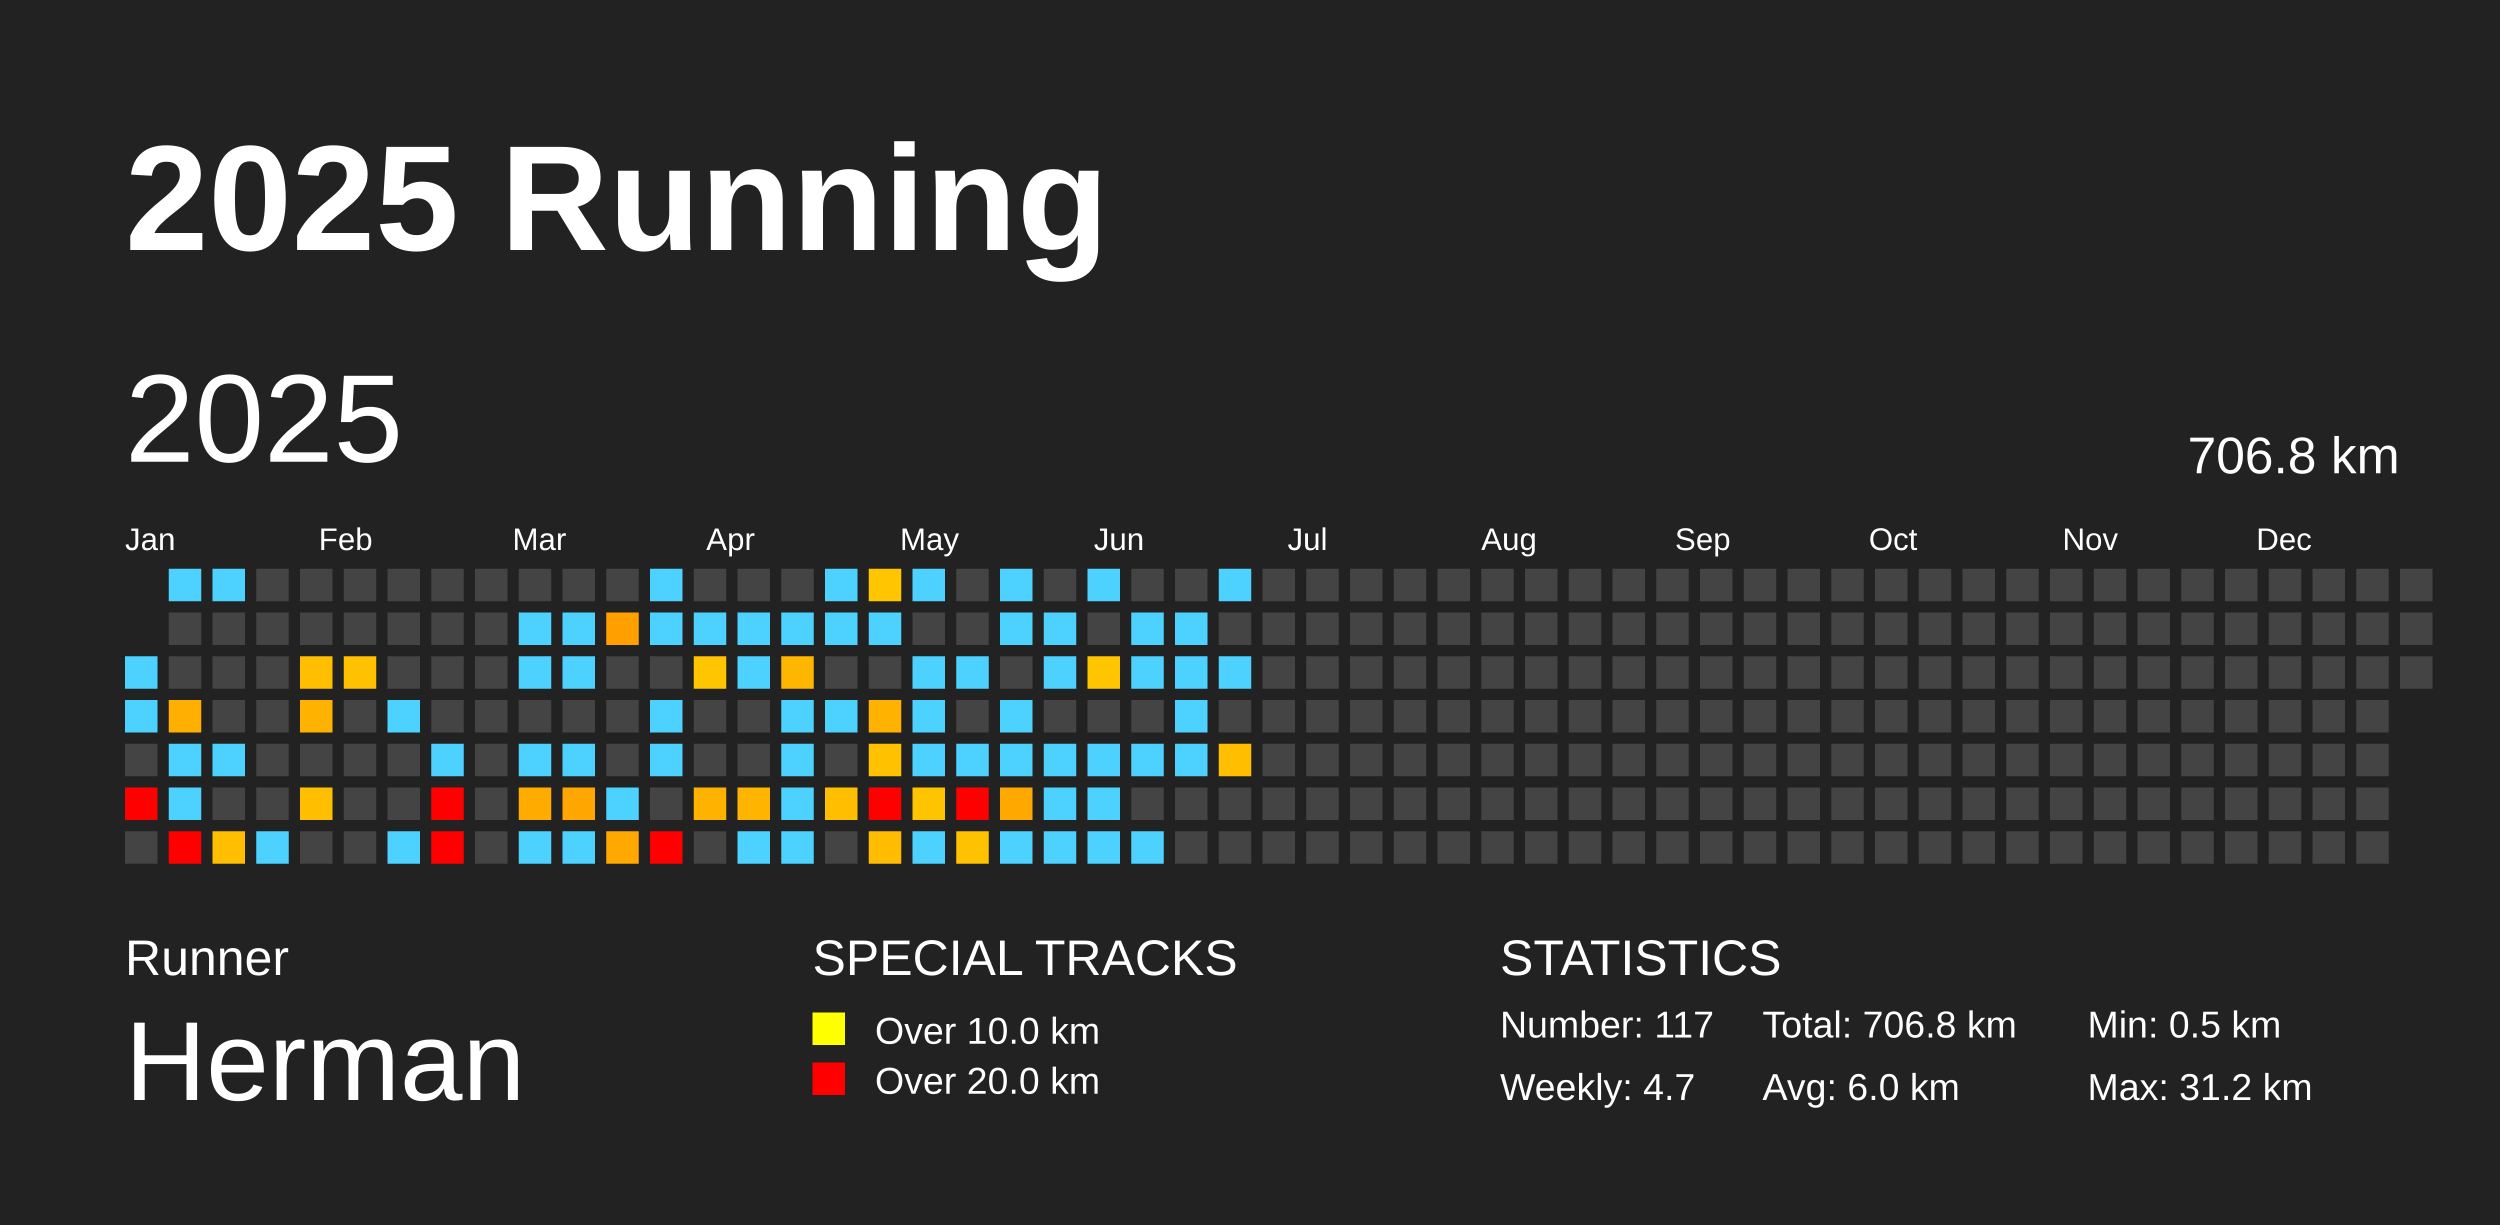
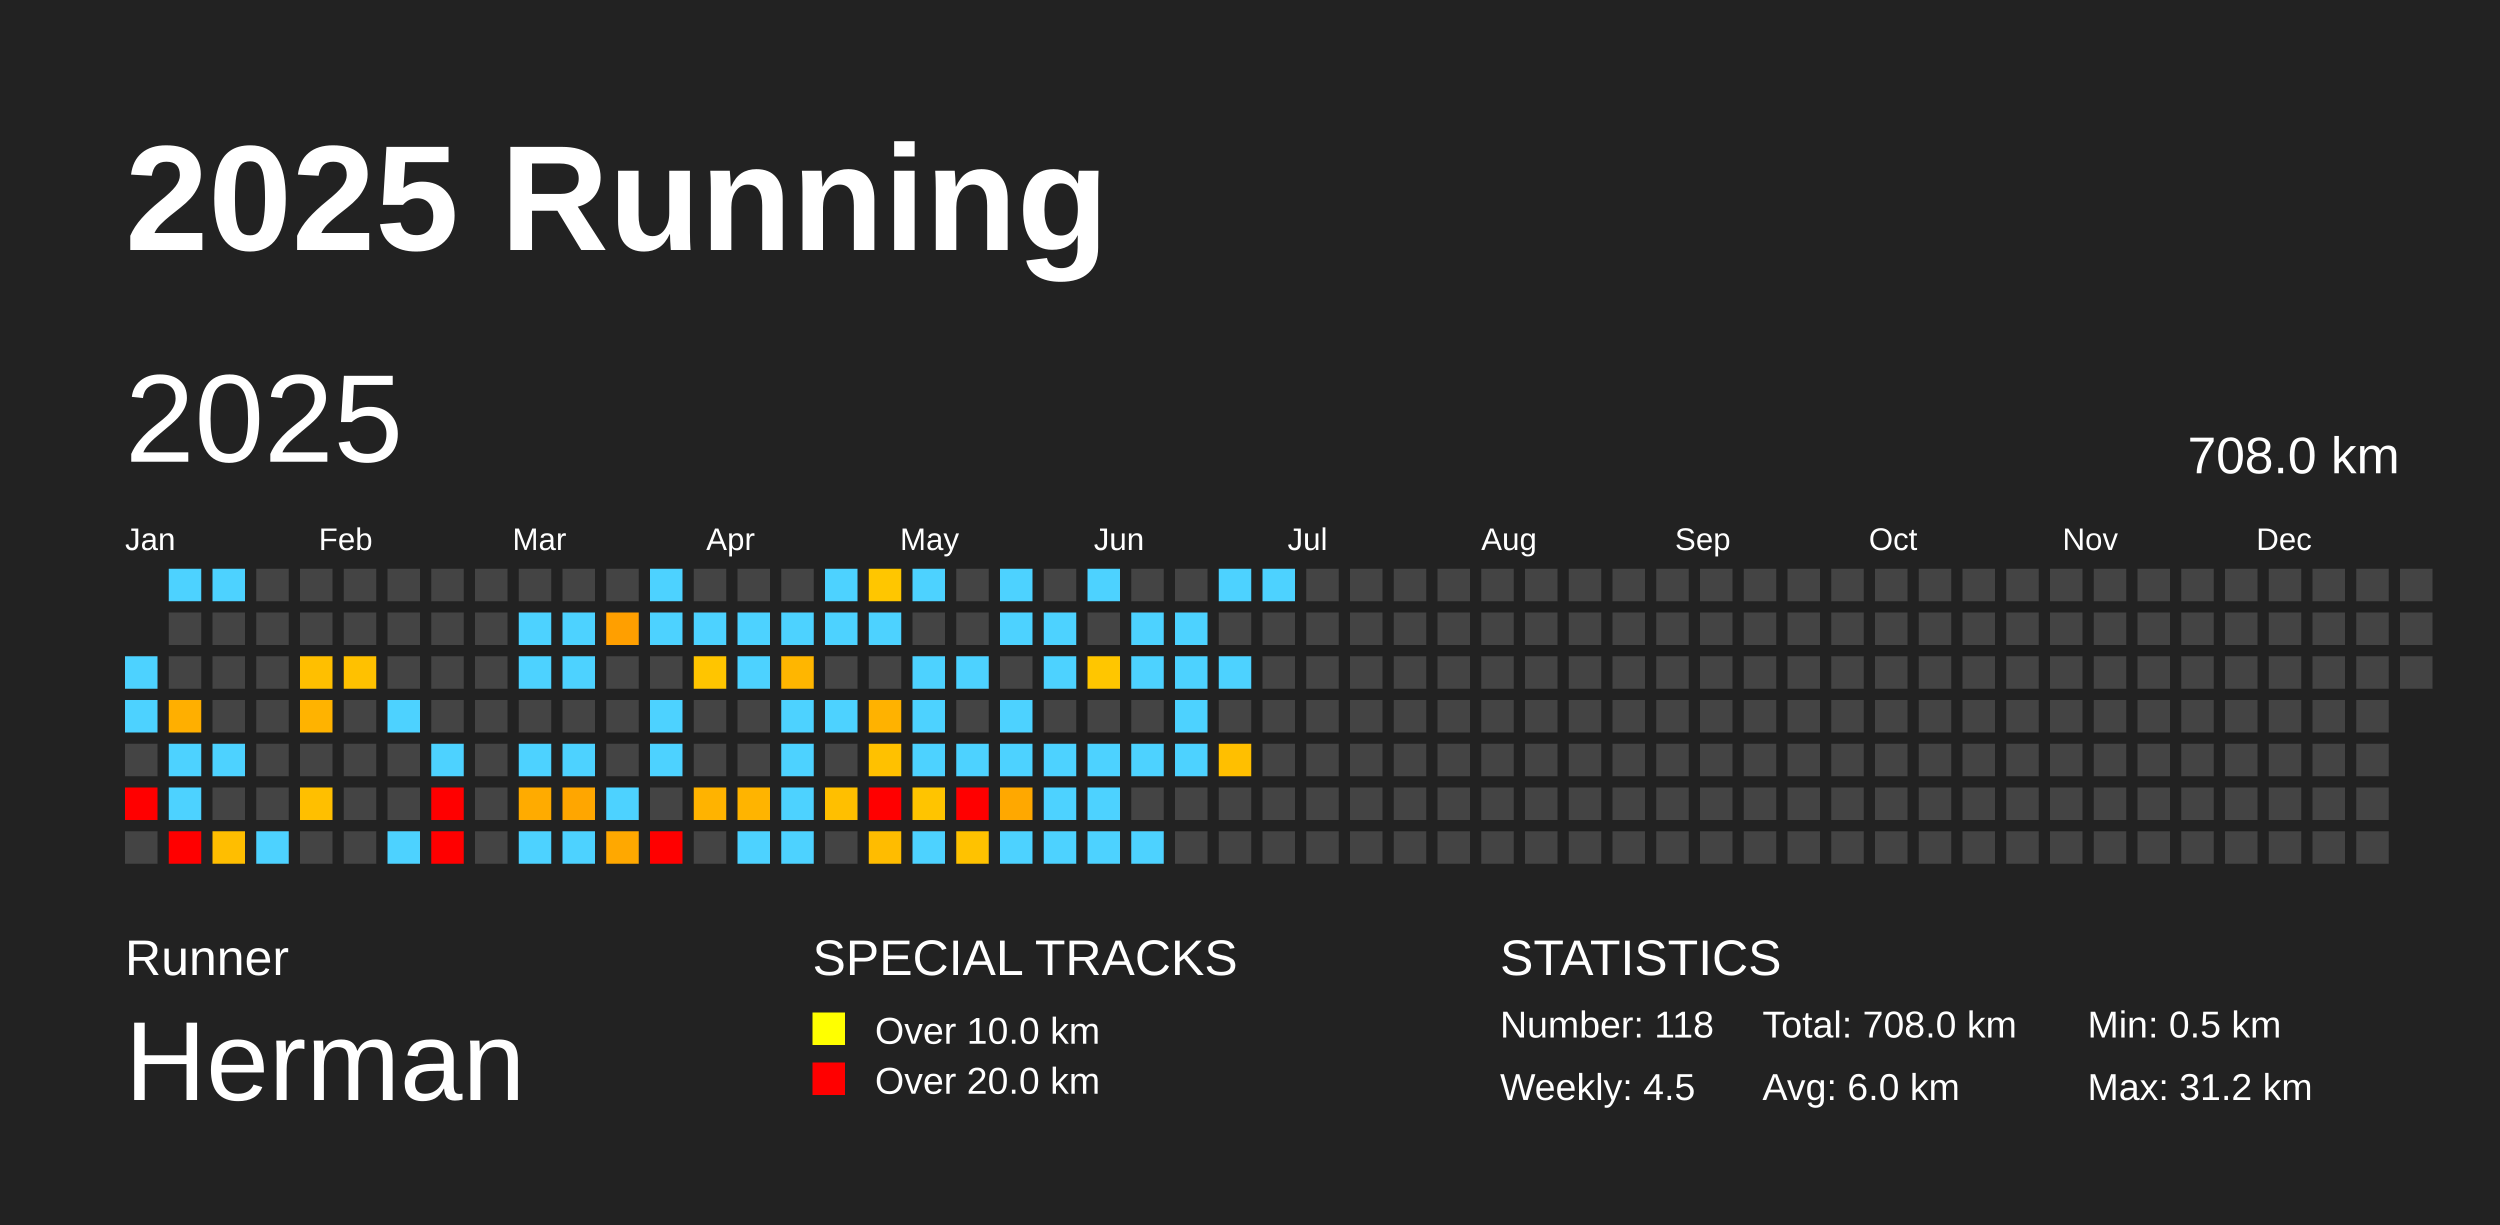
<svg xmlns="http://www.w3.org/2000/svg" baseProfile="full" height="98mm" version="1.1" viewBox="0,0,200,98" width="200mm">
  <defs />
  <rect fill="#222222" height="98" width="200" x="0" y="0" />
  <text fill="#FFFFFF" style="font-size:12px; font-family:Arial; font-weight:bold;" x="10" y="20">2025 Running</text>
  <text fill="#FFFFFF" style="font-size:4px; font-family:Arial" x="10" y="78">Runner</text>
  <text fill="#FFFFFF" style="font-size:9px; font-family:Arial" x="10" y="88">Herman</text>
  <text fill="#FFFFFF" style="font-size:4px; font-family:Arial" x="65" y="78">SPECIAL TRACKS</text>
  <rect fill="yellow" height="2.6" width="2.6" x="65" y="81" />
  <text fill="#FFFFFF" style="font-size:3px; font-family:Arial" x="70" y="83.5">Over 10.0 km</text>
  <rect fill="red" height="2.6" width="2.6" x="65" y="85" />
  <text fill="#FFFFFF" style="font-size:3px; font-family:Arial" x="70" y="87.5">Over 20.0 km</text>
  <text fill="#FFFFFF" style="font-size:4px; font-family:Arial" x="120" y="78">STATISTICS</text>
-   <text fill="#FFFFFF" style="font-size:3px; font-family:Arial" x="120" y="83">Number: 117</text>
-   <text fill="#FFFFFF" style="font-size:3px; font-family:Arial" x="120" y="88">Weekly: 4.7</text>
-   <text fill="#FFFFFF" style="font-size:3px; font-family:Arial" x="141" y="83">Total: 706.8 km</text>
+   <text fill="#FFFFFF" style="font-size:3px; font-family:Arial" x="120" y="83">Number: 118</text>
+   <text fill="#FFFFFF" style="font-size:3px; font-family:Arial" x="120" y="88">Weekly: 4.5</text>
+   <text fill="#FFFFFF" style="font-size:3px; font-family:Arial" x="141" y="83">Total: 708.0 km</text>
  <text fill="#FFFFFF" style="font-size:3px; font-family:Arial" x="141" y="88">Avg: 6.0 km</text>
  <text fill="#FFFFFF" style="font-size:3px; font-family:Arial" x="167" y="83">Min: 0.5 km</text>
  <text fill="#FFFFFF" style="font-size:3px; font-family:Arial" x="167" y="88">Max: 31.2 km</text>
  <text dominant-baseline="hanging" fill="#FFFFFF" style="font-size:10.0px; font-family:Arial;" x="10" y="30">2025</text>
-   <text dominant-baseline="hanging" fill="#FFFFFF" style="font-size:4.125px; font-family:Arial;" x="175" y="35">706.8 km</text>
+   <text dominant-baseline="hanging" fill="#FFFFFF" style="font-size:4.125px; font-family:Arial;" x="175" y="35">708.0 km</text>
  <text fill="#FFFFFF" style="font-size:2.5px; font-family:Arial" x="10.0" y="44">Jan</text>
  <text fill="#FFFFFF" style="font-size:2.5px; font-family:Arial" x="25.5" y="44">Feb</text>
  <text fill="#FFFFFF" style="font-size:2.5px; font-family:Arial" x="41.0" y="44">Mar</text>
  <text fill="#FFFFFF" style="font-size:2.5px; font-family:Arial" x="56.5" y="44">Apr</text>
  <text fill="#FFFFFF" style="font-size:2.5px; font-family:Arial" x="72.0" y="44">May</text>
  <text fill="#FFFFFF" style="font-size:2.5px; font-family:Arial" x="87.5" y="44">Jun</text>
  <text fill="#FFFFFF" style="font-size:2.5px; font-family:Arial" x="103.0" y="44">Jul</text>
  <text fill="#FFFFFF" style="font-size:2.5px; font-family:Arial" x="118.5" y="44">Aug</text>
  <text fill="#FFFFFF" style="font-size:2.5px; font-family:Arial" x="134.0" y="44">Sep</text>
  <text fill="#FFFFFF" style="font-size:2.5px; font-family:Arial" x="149.5" y="44">Oct</text>
  <text fill="#FFFFFF" style="font-size:2.5px; font-family:Arial" x="165.0" y="44">Nov</text>
  <text fill="#FFFFFF" style="font-size:2.5px; font-family:Arial" x="180.5" y="44">Dec</text>
  <rect fill="#4dd2ff" height="2.6" width="2.6" x="10.0" y="52.5" />
  <rect fill="#4dd2ff" height="2.6" width="2.6" x="10.0" y="56.0" />
  <rect fill="#444444" height="2.6" width="2.6" x="10.0" y="59.5" />
  <rect fill="red" height="2.6" width="2.6" x="10.0" y="63.0" />
  <rect fill="#444444" height="2.6" width="2.6" x="10.0" y="66.5" />
  <rect fill="#4dd2ff" height="2.6" width="2.6" x="13.5" y="45.5" />
  <rect fill="#444444" height="2.6" width="2.6" x="13.5" y="49.0" />
  <rect fill="#444444" height="2.6" width="2.6" x="13.5" y="52.5" />
  <rect fill="#ffaf00" height="2.6" width="2.6" x="13.5" y="56.0" />
  <rect fill="#4dd2ff" height="2.6" width="2.6" x="13.5" y="59.5" />
  <rect fill="#4dd2ff" height="2.6" width="2.6" x="13.5" y="63.0" />
  <rect fill="red" height="2.6" width="2.6" x="13.5" y="66.5" />
  <rect fill="#4dd2ff" height="2.6" width="2.6" x="17.0" y="45.5" />
  <rect fill="#444444" height="2.6" width="2.6" x="17.0" y="49.0" />
  <rect fill="#444444" height="2.6" width="2.6" x="17.0" y="52.5" />
  <rect fill="#444444" height="2.6" width="2.6" x="17.0" y="56.0" />
  <rect fill="#4dd2ff" height="2.6" width="2.6" x="17.0" y="59.5" />
  <rect fill="#444444" height="2.6" width="2.6" x="17.0" y="63.0" />
  <rect fill="#ffbe00" height="2.6" width="2.6" x="17.0" y="66.5" />
  <rect fill="#444444" height="2.6" width="2.6" x="20.5" y="45.5" />
  <rect fill="#444444" height="2.6" width="2.6" x="20.5" y="49.0" />
  <rect fill="#444444" height="2.6" width="2.6" x="20.5" y="52.5" />
  <rect fill="#444444" height="2.6" width="2.6" x="20.5" y="56.0" />
  <rect fill="#444444" height="2.6" width="2.6" x="20.5" y="59.5" />
  <rect fill="#444444" height="2.6" width="2.6" x="20.5" y="63.0" />
  <rect fill="#4dd2ff" height="2.6" width="2.6" x="20.5" y="66.5" />
  <rect fill="#444444" height="2.6" width="2.6" x="24.0" y="45.5" />
  <rect fill="#444444" height="2.6" width="2.6" x="24.0" y="49.0" />
  <rect fill="#ffbf00" height="2.6" width="2.6" x="24.0" y="52.5" />
  <rect fill="#ffb300" height="2.6" width="2.6" x="24.0" y="56.0" />
  <rect fill="#444444" height="2.6" width="2.6" x="24.0" y="59.5" />
  <rect fill="#ffbf00" height="2.6" width="2.6" x="24.0" y="63.0" />
  <rect fill="#444444" height="2.6" width="2.6" x="24.0" y="66.5" />
  <rect fill="#444444" height="2.6" width="2.6" x="27.5" y="45.5" />
  <rect fill="#444444" height="2.6" width="2.6" x="27.5" y="49.0" />
  <rect fill="#ffc100" height="2.6" width="2.6" x="27.5" y="52.5" />
  <rect fill="#444444" height="2.6" width="2.6" x="27.5" y="56.0" />
  <rect fill="#444444" height="2.6" width="2.6" x="27.5" y="59.5" />
  <rect fill="#444444" height="2.6" width="2.6" x="27.5" y="63.0" />
  <rect fill="#444444" height="2.6" width="2.6" x="27.5" y="66.5" />
  <rect fill="#444444" height="2.6" width="2.6" x="31.0" y="45.5" />
  <rect fill="#444444" height="2.6" width="2.6" x="31.0" y="49.0" />
  <rect fill="#444444" height="2.6" width="2.6" x="31.0" y="52.5" />
  <rect fill="#4dd2ff" height="2.6" width="2.6" x="31.0" y="56.0" />
  <rect fill="#444444" height="2.6" width="2.6" x="31.0" y="59.5" />
  <rect fill="#444444" height="2.6" width="2.6" x="31.0" y="63.0" />
  <rect fill="#4dd2ff" height="2.6" width="2.6" x="31.0" y="66.5" />
  <rect fill="#444444" height="2.6" width="2.6" x="34.5" y="45.5" />
  <rect fill="#444444" height="2.6" width="2.6" x="34.5" y="49.0" />
  <rect fill="#444444" height="2.6" width="2.6" x="34.5" y="52.5" />
  <rect fill="#444444" height="2.6" width="2.6" x="34.5" y="56.0" />
  <rect fill="#4dd2ff" height="2.6" width="2.6" x="34.5" y="59.5" />
  <rect fill="red" height="2.6" width="2.6" x="34.5" y="63.0" />
  <rect fill="red" height="2.6" width="2.6" x="34.5" y="66.5" />
  <rect fill="#444444" height="2.6" width="2.6" x="38.0" y="45.5" />
  <rect fill="#444444" height="2.6" width="2.6" x="38.0" y="49.0" />
  <rect fill="#444444" height="2.6" width="2.6" x="38.0" y="52.5" />
  <rect fill="#444444" height="2.6" width="2.6" x="38.0" y="56.0" />
  <rect fill="#444444" height="2.6" width="2.6" x="38.0" y="59.5" />
  <rect fill="#444444" height="2.6" width="2.6" x="38.0" y="63.0" />
  <rect fill="#444444" height="2.6" width="2.6" x="38.0" y="66.5" />
  <rect fill="#444444" height="2.6" width="2.6" x="41.5" y="45.5" />
  <rect fill="#4dd2ff" height="2.6" width="2.6" x="41.5" y="49.0" />
  <rect fill="#4dd2ff" height="2.6" width="2.6" x="41.5" y="52.5" />
  <rect fill="#444444" height="2.6" width="2.6" x="41.5" y="56.0" />
  <rect fill="#4dd2ff" height="2.6" width="2.6" x="41.5" y="59.5" />
  <rect fill="#ffab00" height="2.6" width="2.6" x="41.5" y="63.0" />
  <rect fill="#4dd2ff" height="2.6" width="2.6" x="41.5" y="66.5" />
  <rect fill="#444444" height="2.6" width="2.6" x="45.0" y="45.5" />
  <rect fill="#4dd2ff" height="2.6" width="2.6" x="45.0" y="49.0" />
  <rect fill="#4dd2ff" height="2.6" width="2.6" x="45.0" y="52.5" />
  <rect fill="#444444" height="2.6" width="2.6" x="45.0" y="56.0" />
  <rect fill="#4dd2ff" height="2.6" width="2.6" x="45.0" y="59.5" />
  <rect fill="#ffa600" height="2.6" width="2.6" x="45.0" y="63.0" />
  <rect fill="#4dd2ff" height="2.6" width="2.6" x="45.0" y="66.5" />
  <rect fill="#444444" height="2.6" width="2.6" x="48.5" y="45.5" />
  <rect fill="#ff9f00" height="2.6" width="2.6" x="48.5" y="49.0" />
  <rect fill="#444444" height="2.6" width="2.6" x="48.5" y="52.5" />
  <rect fill="#444444" height="2.6" width="2.6" x="48.5" y="56.0" />
  <rect fill="#444444" height="2.6" width="2.6" x="48.5" y="59.5" />
  <rect fill="#4dd2ff" height="2.6" width="2.6" x="48.5" y="63.0" />
  <rect fill="#ffa800" height="2.6" width="2.6" x="48.5" y="66.5" />
  <rect fill="#4dd2ff" height="2.6" width="2.6" x="52.0" y="45.5" />
  <rect fill="#4dd2ff" height="2.6" width="2.6" x="52.0" y="49.0" />
  <rect fill="#444444" height="2.6" width="2.6" x="52.0" y="52.5" />
  <rect fill="#4dd2ff" height="2.6" width="2.6" x="52.0" y="56.0" />
  <rect fill="#4dd2ff" height="2.6" width="2.6" x="52.0" y="59.5" />
  <rect fill="#444444" height="2.6" width="2.6" x="52.0" y="63.0" />
  <rect fill="red" height="2.6" width="2.6" x="52.0" y="66.5" />
  <rect fill="#444444" height="2.6" width="2.6" x="55.5" y="45.5" />
  <rect fill="#4dd2ff" height="2.6" width="2.6" x="55.5" y="49.0" />
  <rect fill="#ffc500" height="2.6" width="2.6" x="55.5" y="52.5" />
  <rect fill="#444444" height="2.6" width="2.6" x="55.5" y="56.0" />
  <rect fill="#444444" height="2.6" width="2.6" x="55.5" y="59.5" />
  <rect fill="#ffb300" height="2.6" width="2.6" x="55.5" y="63.0" />
  <rect fill="#444444" height="2.6" width="2.6" x="55.5" y="66.5" />
  <rect fill="#444444" height="2.6" width="2.6" x="59.0" y="45.5" />
  <rect fill="#4dd2ff" height="2.6" width="2.6" x="59.0" y="49.0" />
  <rect fill="#4dd2ff" height="2.6" width="2.6" x="59.0" y="52.5" />
  <rect fill="#444444" height="2.6" width="2.6" x="59.0" y="56.0" />
  <rect fill="#444444" height="2.6" width="2.6" x="59.0" y="59.5" />
  <rect fill="#ffb400" height="2.6" width="2.6" x="59.0" y="63.0" />
  <rect fill="#4dd2ff" height="2.6" width="2.6" x="59.0" y="66.5" />
  <rect fill="#444444" height="2.6" width="2.6" x="62.5" y="45.5" />
  <rect fill="#4dd2ff" height="2.6" width="2.6" x="62.5" y="49.0" />
  <rect fill="#ffb600" height="2.6" width="2.6" x="62.5" y="52.5" />
  <rect fill="#4dd2ff" height="2.6" width="2.6" x="62.5" y="56.0" />
  <rect fill="#4dd2ff" height="2.6" width="2.6" x="62.5" y="59.5" />
  <rect fill="#4dd2ff" height="2.6" width="2.6" x="62.5" y="63.0" />
  <rect fill="#4dd2ff" height="2.6" width="2.6" x="62.5" y="66.5" />
  <rect fill="#4dd2ff" height="2.6" width="2.6" x="66.0" y="45.5" />
  <rect fill="#4dd2ff" height="2.6" width="2.6" x="66.0" y="49.0" />
  <rect fill="#444444" height="2.6" width="2.6" x="66.0" y="52.5" />
  <rect fill="#4dd2ff" height="2.6" width="2.6" x="66.0" y="56.0" />
  <rect fill="#444444" height="2.6" width="2.6" x="66.0" y="59.5" />
  <rect fill="#ffbf00" height="2.6" width="2.6" x="66.0" y="63.0" />
  <rect fill="#444444" height="2.6" width="2.6" x="66.0" y="66.5" />
  <rect fill="#ffc600" height="2.6" width="2.6" x="69.5" y="45.5" />
  <rect fill="#4dd2ff" height="2.6" width="2.6" x="69.5" y="49.0" />
  <rect fill="#444444" height="2.6" width="2.6" x="69.5" y="52.5" />
  <rect fill="#ffb200" height="2.6" width="2.6" x="69.5" y="56.0" />
  <rect fill="#ffc100" height="2.6" width="2.6" x="69.5" y="59.5" />
  <rect fill="red" height="2.6" width="2.6" x="69.5" y="63.0" />
  <rect fill="#ffbc00" height="2.6" width="2.6" x="69.5" y="66.5" />
  <rect fill="#4dd2ff" height="2.6" width="2.6" x="73.0" y="45.5" />
  <rect fill="#444444" height="2.6" width="2.6" x="73.0" y="49.0" />
  <rect fill="#4dd2ff" height="2.6" width="2.6" x="73.0" y="52.5" />
  <rect fill="#4dd2ff" height="2.6" width="2.6" x="73.0" y="56.0" />
  <rect fill="#4dd2ff" height="2.6" width="2.6" x="73.0" y="59.5" />
  <rect fill="#ffc400" height="2.6" width="2.6" x="73.0" y="63.0" />
  <rect fill="#4dd2ff" height="2.6" width="2.6" x="73.0" y="66.5" />
  <rect fill="#444444" height="2.6" width="2.6" x="76.5" y="45.5" />
  <rect fill="#444444" height="2.6" width="2.6" x="76.5" y="49.0" />
  <rect fill="#4dd2ff" height="2.6" width="2.6" x="76.5" y="52.5" />
  <rect fill="#444444" height="2.6" width="2.6" x="76.5" y="56.0" />
  <rect fill="#4dd2ff" height="2.6" width="2.6" x="76.5" y="59.5" />
  <rect fill="red" height="2.6" width="2.6" x="76.5" y="63.0" />
  <rect fill="#ffc200" height="2.6" width="2.6" x="76.5" y="66.5" />
  <rect fill="#4dd2ff" height="2.6" width="2.6" x="80.0" y="45.5" />
  <rect fill="#4dd2ff" height="2.6" width="2.6" x="80.0" y="49.0" />
  <rect fill="#444444" height="2.6" width="2.6" x="80.0" y="52.5" />
  <rect fill="#4dd2ff" height="2.6" width="2.6" x="80.0" y="56.0" />
  <rect fill="#4dd2ff" height="2.6" width="2.6" x="80.0" y="59.5" />
  <rect fill="#ffa800" height="2.6" width="2.6" x="80.0" y="63.0" />
  <rect fill="#4dd2ff" height="2.6" width="2.6" x="80.0" y="66.5" />
  <rect fill="#444444" height="2.6" width="2.6" x="83.5" y="45.5" />
  <rect fill="#4dd2ff" height="2.6" width="2.6" x="83.5" y="49.0" />
  <rect fill="#4dd2ff" height="2.6" width="2.6" x="83.5" y="52.5" />
  <rect fill="#444444" height="2.6" width="2.6" x="83.5" y="56.0" />
  <rect fill="#4dd2ff" height="2.6" width="2.6" x="83.5" y="59.5" />
  <rect fill="#4dd2ff" height="2.6" width="2.6" x="83.5" y="63.0" />
  <rect fill="#4dd2ff" height="2.6" width="2.6" x="83.5" y="66.5" />
  <rect fill="#4dd2ff" height="2.6" width="2.6" x="87.0" y="45.5" />
  <rect fill="#444444" height="2.6" width="2.6" x="87.0" y="49.0" />
  <rect fill="#ffc600" height="2.6" width="2.6" x="87.0" y="52.5" />
  <rect fill="#444444" height="2.6" width="2.6" x="87.0" y="56.0" />
  <rect fill="#4dd2ff" height="2.6" width="2.6" x="87.0" y="59.5" />
  <rect fill="#4dd2ff" height="2.6" width="2.6" x="87.0" y="63.0" />
  <rect fill="#4dd2ff" height="2.6" width="2.6" x="87.0" y="66.5" />
  <rect fill="#444444" height="2.6" width="2.6" x="90.5" y="45.5" />
  <rect fill="#4dd2ff" height="2.6" width="2.6" x="90.5" y="49.0" />
  <rect fill="#4dd2ff" height="2.6" width="2.6" x="90.5" y="52.5" />
  <rect fill="#444444" height="2.6" width="2.6" x="90.5" y="56.0" />
  <rect fill="#4dd2ff" height="2.6" width="2.6" x="90.5" y="59.5" />
  <rect fill="#444444" height="2.6" width="2.6" x="90.5" y="63.0" />
  <rect fill="#4dd2ff" height="2.6" width="2.6" x="90.5" y="66.5" />
  <rect fill="#444444" height="2.6" width="2.6" x="94.0" y="45.5" />
  <rect fill="#4dd2ff" height="2.6" width="2.6" x="94.0" y="49.0" />
  <rect fill="#4dd2ff" height="2.6" width="2.6" x="94.0" y="52.5" />
  <rect fill="#4dd2ff" height="2.6" width="2.6" x="94.0" y="56.0" />
  <rect fill="#4dd2ff" height="2.6" width="2.6" x="94.0" y="59.5" />
  <rect fill="#444444" height="2.6" width="2.6" x="94.0" y="63.0" />
  <rect fill="#444444" height="2.6" width="2.6" x="94.0" y="66.5" />
  <rect fill="#4dd2ff" height="2.6" width="2.6" x="97.5" y="45.5" />
  <rect fill="#444444" height="2.6" width="2.6" x="97.5" y="49.0" />
  <rect fill="#4dd2ff" height="2.6" width="2.6" x="97.5" y="52.5" />
  <rect fill="#444444" height="2.6" width="2.6" x="97.5" y="56.0" />
  <rect fill="#ffbf00" height="2.6" width="2.6" x="97.5" y="59.5" />
  <rect fill="#444444" height="2.6" width="2.6" x="97.5" y="63.0" />
  <rect fill="#444444" height="2.6" width="2.6" x="97.5" y="66.5" />
-   <rect fill="#444444" height="2.6" width="2.6" x="101.0" y="45.5" />
+   <rect fill="#4dd2ff" height="2.6" width="2.6" x="101.0" y="45.5" />
  <rect fill="#444444" height="2.6" width="2.6" x="101.0" y="49.0" />
  <rect fill="#444444" height="2.6" width="2.6" x="101.0" y="52.5" />
  <rect fill="#444444" height="2.6" width="2.6" x="101.0" y="56.0" />
  <rect fill="#444444" height="2.6" width="2.6" x="101.0" y="59.5" />
  <rect fill="#444444" height="2.6" width="2.6" x="101.0" y="63.0" />
  <rect fill="#444444" height="2.6" width="2.6" x="101.0" y="66.5" />
  <rect fill="#444444" height="2.6" width="2.6" x="104.5" y="45.5" />
  <rect fill="#444444" height="2.6" width="2.6" x="104.5" y="49.0" />
  <rect fill="#444444" height="2.6" width="2.6" x="104.5" y="52.5" />
  <rect fill="#444444" height="2.6" width="2.6" x="104.5" y="56.0" />
  <rect fill="#444444" height="2.6" width="2.6" x="104.5" y="59.5" />
  <rect fill="#444444" height="2.6" width="2.6" x="104.5" y="63.0" />
  <rect fill="#444444" height="2.6" width="2.6" x="104.5" y="66.5" />
  <rect fill="#444444" height="2.6" width="2.6" x="108.0" y="45.5" />
  <rect fill="#444444" height="2.6" width="2.6" x="108.0" y="49.0" />
  <rect fill="#444444" height="2.6" width="2.6" x="108.0" y="52.5" />
  <rect fill="#444444" height="2.6" width="2.6" x="108.0" y="56.0" />
  <rect fill="#444444" height="2.6" width="2.6" x="108.0" y="59.5" />
  <rect fill="#444444" height="2.6" width="2.6" x="108.0" y="63.0" />
  <rect fill="#444444" height="2.6" width="2.6" x="108.0" y="66.5" />
  <rect fill="#444444" height="2.6" width="2.6" x="111.5" y="45.5" />
  <rect fill="#444444" height="2.6" width="2.6" x="111.5" y="49.0" />
  <rect fill="#444444" height="2.6" width="2.6" x="111.5" y="52.5" />
  <rect fill="#444444" height="2.6" width="2.6" x="111.5" y="56.0" />
  <rect fill="#444444" height="2.6" width="2.6" x="111.5" y="59.5" />
  <rect fill="#444444" height="2.6" width="2.6" x="111.5" y="63.0" />
  <rect fill="#444444" height="2.6" width="2.6" x="111.5" y="66.5" />
  <rect fill="#444444" height="2.6" width="2.6" x="115.0" y="45.5" />
  <rect fill="#444444" height="2.6" width="2.6" x="115.0" y="49.0" />
  <rect fill="#444444" height="2.6" width="2.6" x="115.0" y="52.5" />
  <rect fill="#444444" height="2.6" width="2.6" x="115.0" y="56.0" />
  <rect fill="#444444" height="2.6" width="2.6" x="115.0" y="59.5" />
  <rect fill="#444444" height="2.6" width="2.6" x="115.0" y="63.0" />
  <rect fill="#444444" height="2.6" width="2.6" x="115.0" y="66.5" />
  <rect fill="#444444" height="2.6" width="2.6" x="118.5" y="45.5" />
  <rect fill="#444444" height="2.6" width="2.6" x="118.5" y="49.0" />
  <rect fill="#444444" height="2.6" width="2.6" x="118.5" y="52.5" />
  <rect fill="#444444" height="2.6" width="2.6" x="118.5" y="56.0" />
  <rect fill="#444444" height="2.6" width="2.6" x="118.5" y="59.5" />
  <rect fill="#444444" height="2.6" width="2.6" x="118.5" y="63.0" />
  <rect fill="#444444" height="2.6" width="2.6" x="118.5" y="66.5" />
  <rect fill="#444444" height="2.6" width="2.6" x="122.0" y="45.5" />
  <rect fill="#444444" height="2.6" width="2.6" x="122.0" y="49.0" />
  <rect fill="#444444" height="2.6" width="2.6" x="122.0" y="52.5" />
  <rect fill="#444444" height="2.6" width="2.6" x="122.0" y="56.0" />
  <rect fill="#444444" height="2.6" width="2.6" x="122.0" y="59.5" />
  <rect fill="#444444" height="2.6" width="2.6" x="122.0" y="63.0" />
  <rect fill="#444444" height="2.6" width="2.6" x="122.0" y="66.5" />
  <rect fill="#444444" height="2.6" width="2.6" x="125.5" y="45.5" />
  <rect fill="#444444" height="2.6" width="2.6" x="125.5" y="49.0" />
  <rect fill="#444444" height="2.6" width="2.6" x="125.5" y="52.5" />
  <rect fill="#444444" height="2.6" width="2.6" x="125.5" y="56.0" />
  <rect fill="#444444" height="2.6" width="2.6" x="125.5" y="59.5" />
  <rect fill="#444444" height="2.6" width="2.6" x="125.5" y="63.0" />
  <rect fill="#444444" height="2.6" width="2.6" x="125.5" y="66.5" />
  <rect fill="#444444" height="2.6" width="2.6" x="129.0" y="45.5" />
  <rect fill="#444444" height="2.6" width="2.6" x="129.0" y="49.0" />
  <rect fill="#444444" height="2.6" width="2.6" x="129.0" y="52.5" />
  <rect fill="#444444" height="2.6" width="2.6" x="129.0" y="56.0" />
  <rect fill="#444444" height="2.6" width="2.6" x="129.0" y="59.5" />
  <rect fill="#444444" height="2.6" width="2.6" x="129.0" y="63.0" />
  <rect fill="#444444" height="2.6" width="2.6" x="129.0" y="66.5" />
  <rect fill="#444444" height="2.6" width="2.6" x="132.5" y="45.5" />
  <rect fill="#444444" height="2.6" width="2.6" x="132.5" y="49.0" />
  <rect fill="#444444" height="2.6" width="2.6" x="132.5" y="52.5" />
  <rect fill="#444444" height="2.6" width="2.6" x="132.5" y="56.0" />
  <rect fill="#444444" height="2.6" width="2.6" x="132.5" y="59.5" />
  <rect fill="#444444" height="2.6" width="2.6" x="132.5" y="63.0" />
  <rect fill="#444444" height="2.6" width="2.6" x="132.5" y="66.5" />
  <rect fill="#444444" height="2.6" width="2.6" x="136.0" y="45.5" />
  <rect fill="#444444" height="2.6" width="2.6" x="136.0" y="49.0" />
  <rect fill="#444444" height="2.6" width="2.6" x="136.0" y="52.5" />
  <rect fill="#444444" height="2.6" width="2.6" x="136.0" y="56.0" />
  <rect fill="#444444" height="2.6" width="2.6" x="136.0" y="59.5" />
  <rect fill="#444444" height="2.6" width="2.6" x="136.0" y="63.0" />
  <rect fill="#444444" height="2.6" width="2.6" x="136.0" y="66.5" />
  <rect fill="#444444" height="2.6" width="2.6" x="139.5" y="45.5" />
  <rect fill="#444444" height="2.6" width="2.6" x="139.5" y="49.0" />
  <rect fill="#444444" height="2.6" width="2.6" x="139.5" y="52.5" />
  <rect fill="#444444" height="2.6" width="2.6" x="139.5" y="56.0" />
  <rect fill="#444444" height="2.6" width="2.6" x="139.5" y="59.5" />
  <rect fill="#444444" height="2.6" width="2.6" x="139.5" y="63.0" />
  <rect fill="#444444" height="2.6" width="2.6" x="139.5" y="66.5" />
  <rect fill="#444444" height="2.6" width="2.6" x="143.0" y="45.5" />
  <rect fill="#444444" height="2.6" width="2.6" x="143.0" y="49.0" />
  <rect fill="#444444" height="2.6" width="2.6" x="143.0" y="52.5" />
  <rect fill="#444444" height="2.6" width="2.6" x="143.0" y="56.0" />
  <rect fill="#444444" height="2.6" width="2.6" x="143.0" y="59.5" />
  <rect fill="#444444" height="2.6" width="2.6" x="143.0" y="63.0" />
  <rect fill="#444444" height="2.6" width="2.6" x="143.0" y="66.5" />
  <rect fill="#444444" height="2.6" width="2.6" x="146.5" y="45.5" />
  <rect fill="#444444" height="2.6" width="2.6" x="146.5" y="49.0" />
  <rect fill="#444444" height="2.6" width="2.6" x="146.5" y="52.5" />
  <rect fill="#444444" height="2.6" width="2.6" x="146.5" y="56.0" />
  <rect fill="#444444" height="2.6" width="2.6" x="146.5" y="59.5" />
  <rect fill="#444444" height="2.6" width="2.6" x="146.5" y="63.0" />
  <rect fill="#444444" height="2.6" width="2.6" x="146.5" y="66.5" />
  <rect fill="#444444" height="2.6" width="2.6" x="150.0" y="45.5" />
  <rect fill="#444444" height="2.6" width="2.6" x="150.0" y="49.0" />
  <rect fill="#444444" height="2.6" width="2.6" x="150.0" y="52.5" />
  <rect fill="#444444" height="2.6" width="2.6" x="150.0" y="56.0" />
  <rect fill="#444444" height="2.6" width="2.6" x="150.0" y="59.5" />
  <rect fill="#444444" height="2.6" width="2.6" x="150.0" y="63.0" />
  <rect fill="#444444" height="2.6" width="2.6" x="150.0" y="66.5" />
  <rect fill="#444444" height="2.6" width="2.6" x="153.5" y="45.5" />
  <rect fill="#444444" height="2.6" width="2.6" x="153.5" y="49.0" />
  <rect fill="#444444" height="2.6" width="2.6" x="153.5" y="52.5" />
  <rect fill="#444444" height="2.6" width="2.6" x="153.5" y="56.0" />
  <rect fill="#444444" height="2.6" width="2.6" x="153.5" y="59.5" />
  <rect fill="#444444" height="2.6" width="2.6" x="153.5" y="63.0" />
  <rect fill="#444444" height="2.6" width="2.6" x="153.5" y="66.5" />
  <rect fill="#444444" height="2.6" width="2.6" x="157.0" y="45.5" />
  <rect fill="#444444" height="2.6" width="2.6" x="157.0" y="49.0" />
  <rect fill="#444444" height="2.6" width="2.6" x="157.0" y="52.5" />
  <rect fill="#444444" height="2.6" width="2.6" x="157.0" y="56.0" />
  <rect fill="#444444" height="2.6" width="2.6" x="157.0" y="59.5" />
  <rect fill="#444444" height="2.6" width="2.6" x="157.0" y="63.0" />
  <rect fill="#444444" height="2.6" width="2.6" x="157.0" y="66.5" />
  <rect fill="#444444" height="2.6" width="2.6" x="160.5" y="45.5" />
  <rect fill="#444444" height="2.6" width="2.6" x="160.5" y="49.0" />
  <rect fill="#444444" height="2.6" width="2.6" x="160.5" y="52.5" />
  <rect fill="#444444" height="2.6" width="2.6" x="160.5" y="56.0" />
  <rect fill="#444444" height="2.6" width="2.6" x="160.5" y="59.5" />
  <rect fill="#444444" height="2.6" width="2.6" x="160.5" y="63.0" />
  <rect fill="#444444" height="2.6" width="2.6" x="160.5" y="66.5" />
  <rect fill="#444444" height="2.6" width="2.6" x="164.0" y="45.5" />
  <rect fill="#444444" height="2.6" width="2.6" x="164.0" y="49.0" />
  <rect fill="#444444" height="2.6" width="2.6" x="164.0" y="52.5" />
  <rect fill="#444444" height="2.6" width="2.6" x="164.0" y="56.0" />
  <rect fill="#444444" height="2.6" width="2.6" x="164.0" y="59.5" />
  <rect fill="#444444" height="2.6" width="2.6" x="164.0" y="63.0" />
  <rect fill="#444444" height="2.6" width="2.6" x="164.0" y="66.5" />
  <rect fill="#444444" height="2.6" width="2.6" x="167.5" y="45.5" />
  <rect fill="#444444" height="2.6" width="2.6" x="167.5" y="49.0" />
  <rect fill="#444444" height="2.6" width="2.6" x="167.5" y="52.5" />
  <rect fill="#444444" height="2.6" width="2.6" x="167.5" y="56.0" />
  <rect fill="#444444" height="2.6" width="2.6" x="167.5" y="59.5" />
  <rect fill="#444444" height="2.6" width="2.6" x="167.5" y="63.0" />
  <rect fill="#444444" height="2.6" width="2.6" x="167.5" y="66.5" />
  <rect fill="#444444" height="2.6" width="2.6" x="171.0" y="45.5" />
  <rect fill="#444444" height="2.6" width="2.6" x="171.0" y="49.0" />
  <rect fill="#444444" height="2.6" width="2.6" x="171.0" y="52.5" />
  <rect fill="#444444" height="2.6" width="2.6" x="171.0" y="56.0" />
  <rect fill="#444444" height="2.6" width="2.6" x="171.0" y="59.5" />
  <rect fill="#444444" height="2.6" width="2.6" x="171.0" y="63.0" />
  <rect fill="#444444" height="2.6" width="2.6" x="171.0" y="66.5" />
  <rect fill="#444444" height="2.6" width="2.6" x="174.5" y="45.5" />
  <rect fill="#444444" height="2.6" width="2.6" x="174.5" y="49.0" />
  <rect fill="#444444" height="2.6" width="2.6" x="174.5" y="52.5" />
  <rect fill="#444444" height="2.6" width="2.6" x="174.5" y="56.0" />
  <rect fill="#444444" height="2.6" width="2.6" x="174.5" y="59.5" />
  <rect fill="#444444" height="2.6" width="2.6" x="174.5" y="63.0" />
  <rect fill="#444444" height="2.6" width="2.6" x="174.5" y="66.5" />
  <rect fill="#444444" height="2.6" width="2.6" x="178.0" y="45.5" />
  <rect fill="#444444" height="2.6" width="2.6" x="178.0" y="49.0" />
  <rect fill="#444444" height="2.6" width="2.6" x="178.0" y="52.5" />
  <rect fill="#444444" height="2.6" width="2.6" x="178.0" y="56.0" />
  <rect fill="#444444" height="2.6" width="2.6" x="178.0" y="59.5" />
  <rect fill="#444444" height="2.6" width="2.6" x="178.0" y="63.0" />
  <rect fill="#444444" height="2.6" width="2.6" x="178.0" y="66.5" />
  <rect fill="#444444" height="2.6" width="2.6" x="181.5" y="45.5" />
  <rect fill="#444444" height="2.6" width="2.6" x="181.5" y="49.0" />
  <rect fill="#444444" height="2.6" width="2.6" x="181.5" y="52.5" />
  <rect fill="#444444" height="2.6" width="2.6" x="181.5" y="56.0" />
  <rect fill="#444444" height="2.6" width="2.6" x="181.5" y="59.5" />
  <rect fill="#444444" height="2.6" width="2.6" x="181.5" y="63.0" />
  <rect fill="#444444" height="2.6" width="2.6" x="181.5" y="66.5" />
  <rect fill="#444444" height="2.6" width="2.6" x="185.0" y="45.5" />
  <rect fill="#444444" height="2.6" width="2.6" x="185.0" y="49.0" />
  <rect fill="#444444" height="2.6" width="2.6" x="185.0" y="52.5" />
  <rect fill="#444444" height="2.6" width="2.6" x="185.0" y="56.0" />
  <rect fill="#444444" height="2.6" width="2.6" x="185.0" y="59.5" />
  <rect fill="#444444" height="2.6" width="2.6" x="185.0" y="63.0" />
  <rect fill="#444444" height="2.6" width="2.6" x="185.0" y="66.5" />
  <rect fill="#444444" height="2.6" width="2.6" x="188.5" y="45.5" />
  <rect fill="#444444" height="2.6" width="2.6" x="188.5" y="49.0" />
  <rect fill="#444444" height="2.6" width="2.6" x="188.5" y="52.5" />
  <rect fill="#444444" height="2.6" width="2.6" x="188.5" y="56.0" />
  <rect fill="#444444" height="2.6" width="2.6" x="188.5" y="59.5" />
  <rect fill="#444444" height="2.6" width="2.6" x="188.5" y="63.0" />
  <rect fill="#444444" height="2.6" width="2.6" x="188.5" y="66.5" />
  <rect fill="#444444" height="2.6" width="2.6" x="192.0" y="45.5" />
  <rect fill="#444444" height="2.6" width="2.6" x="192.0" y="49.0" />
  <rect fill="#444444" height="2.6" width="2.6" x="192.0" y="52.5" />
</svg>
